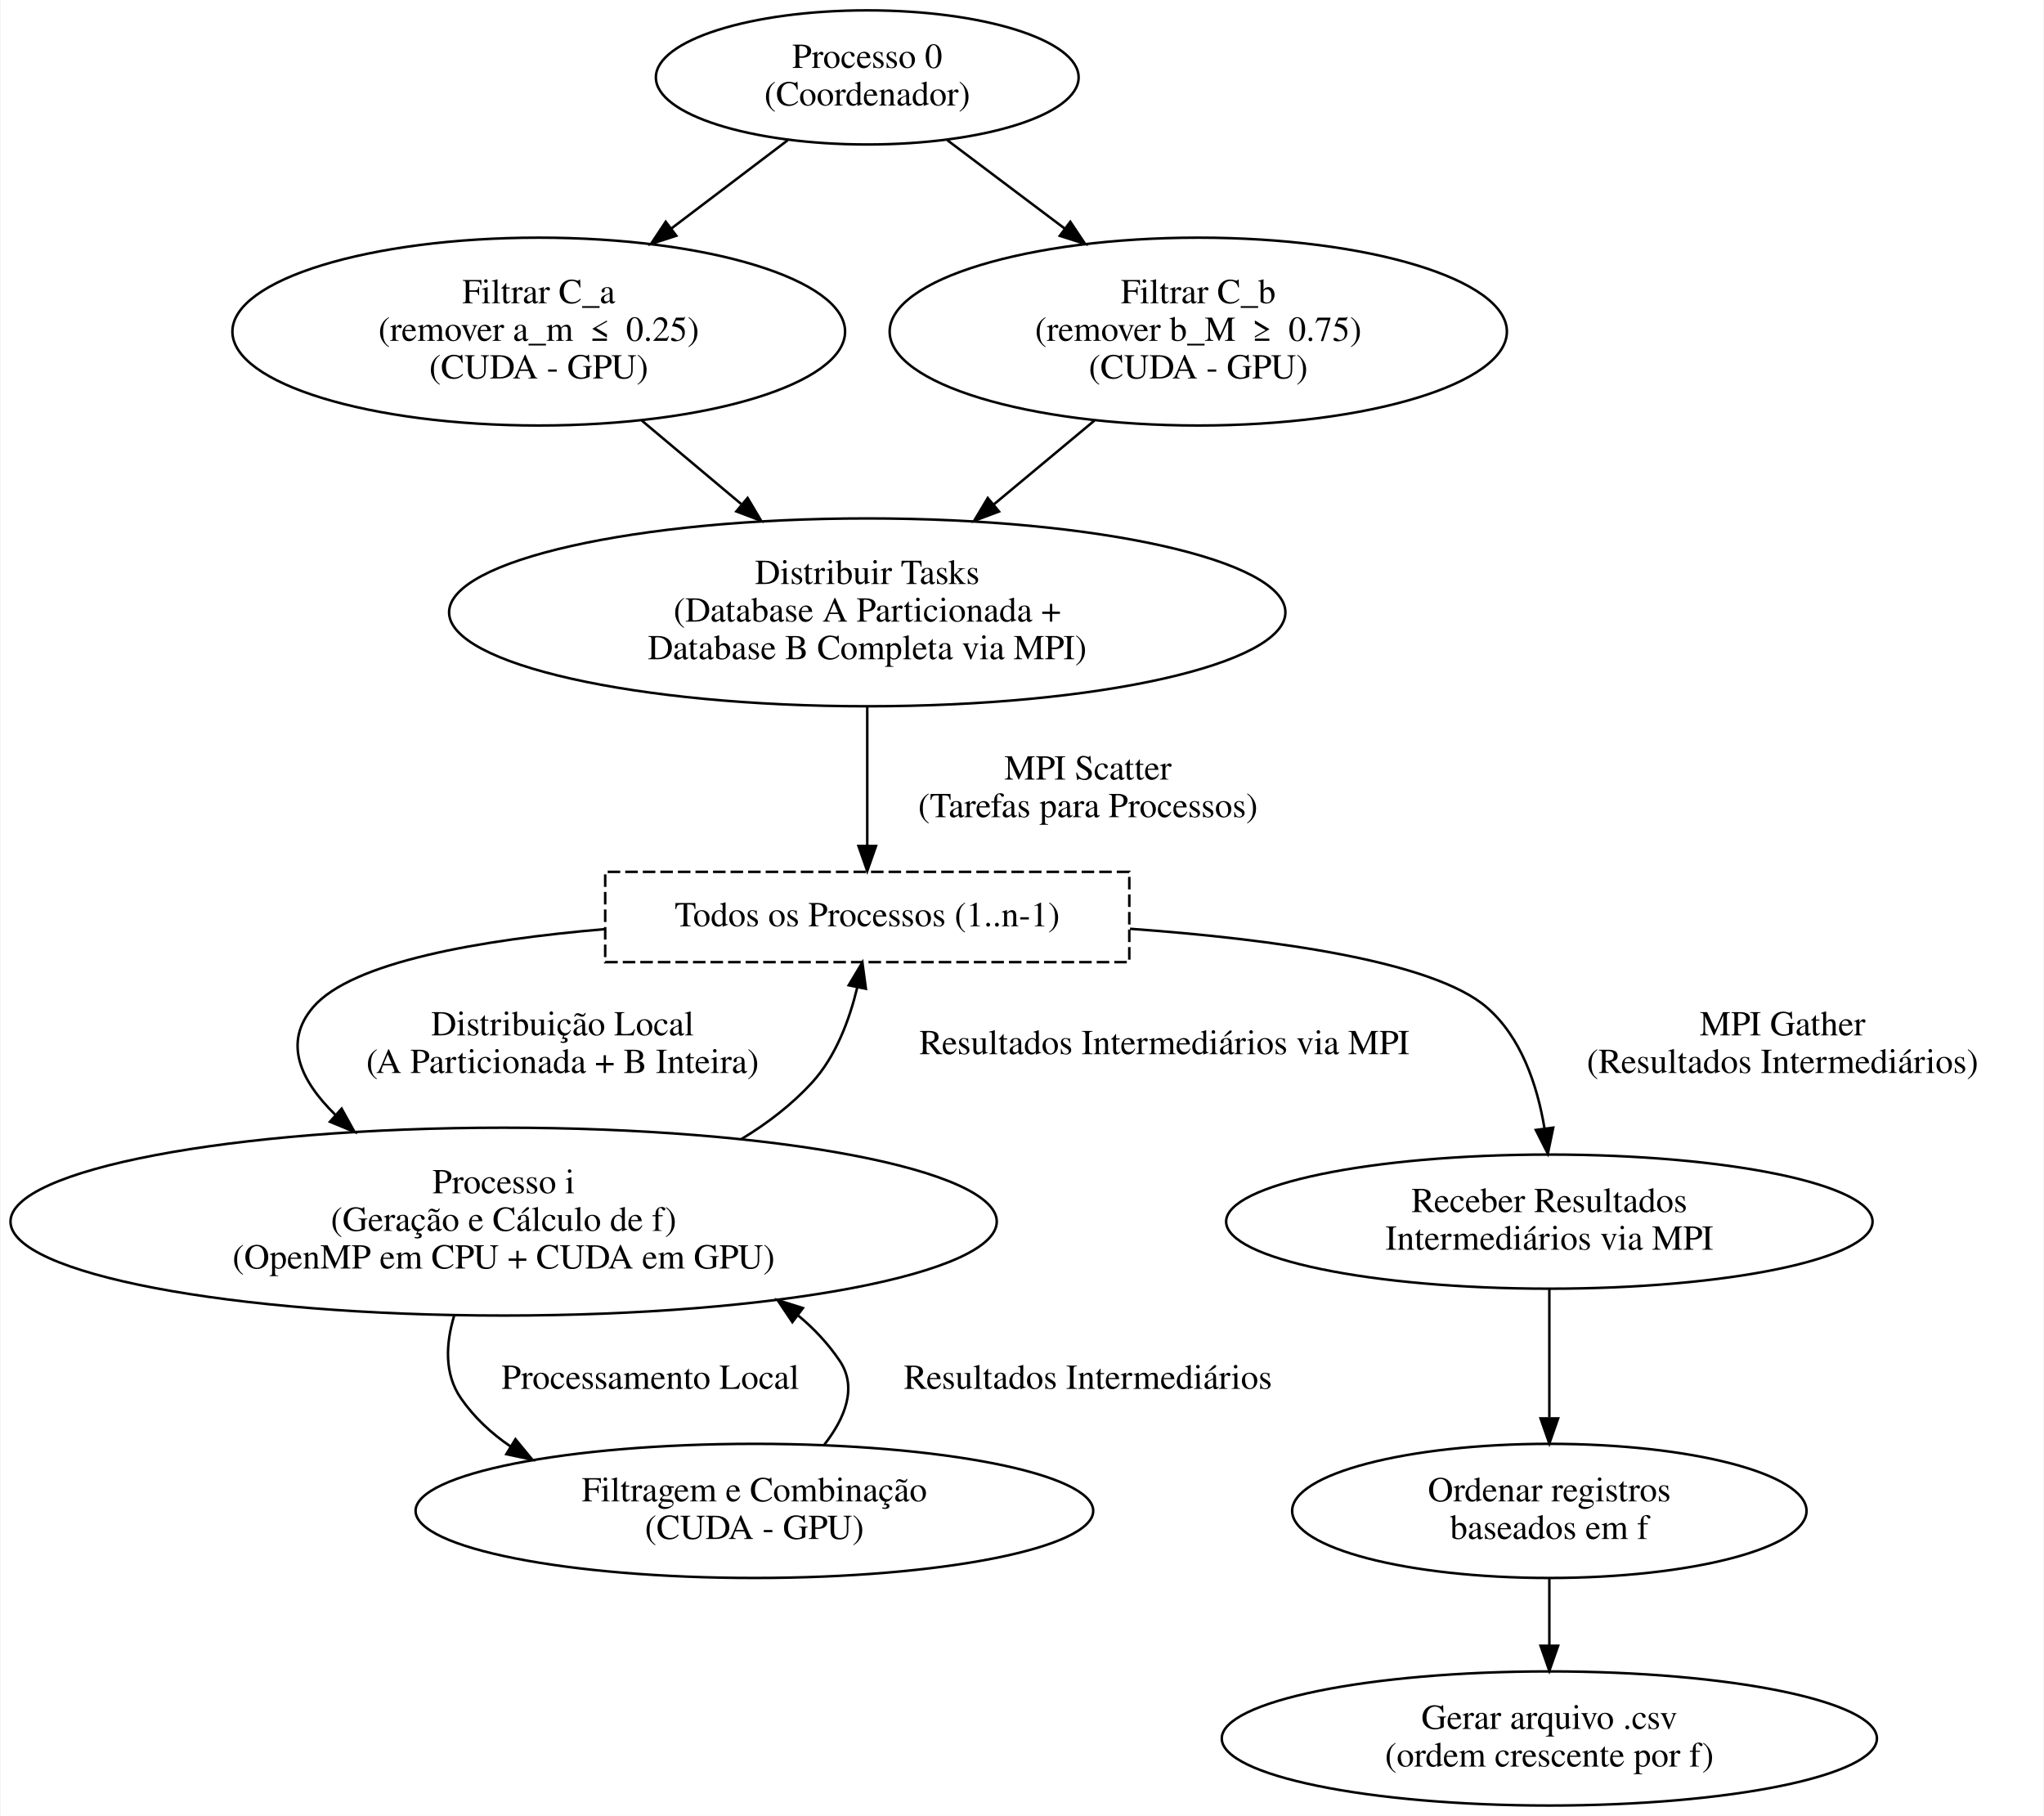
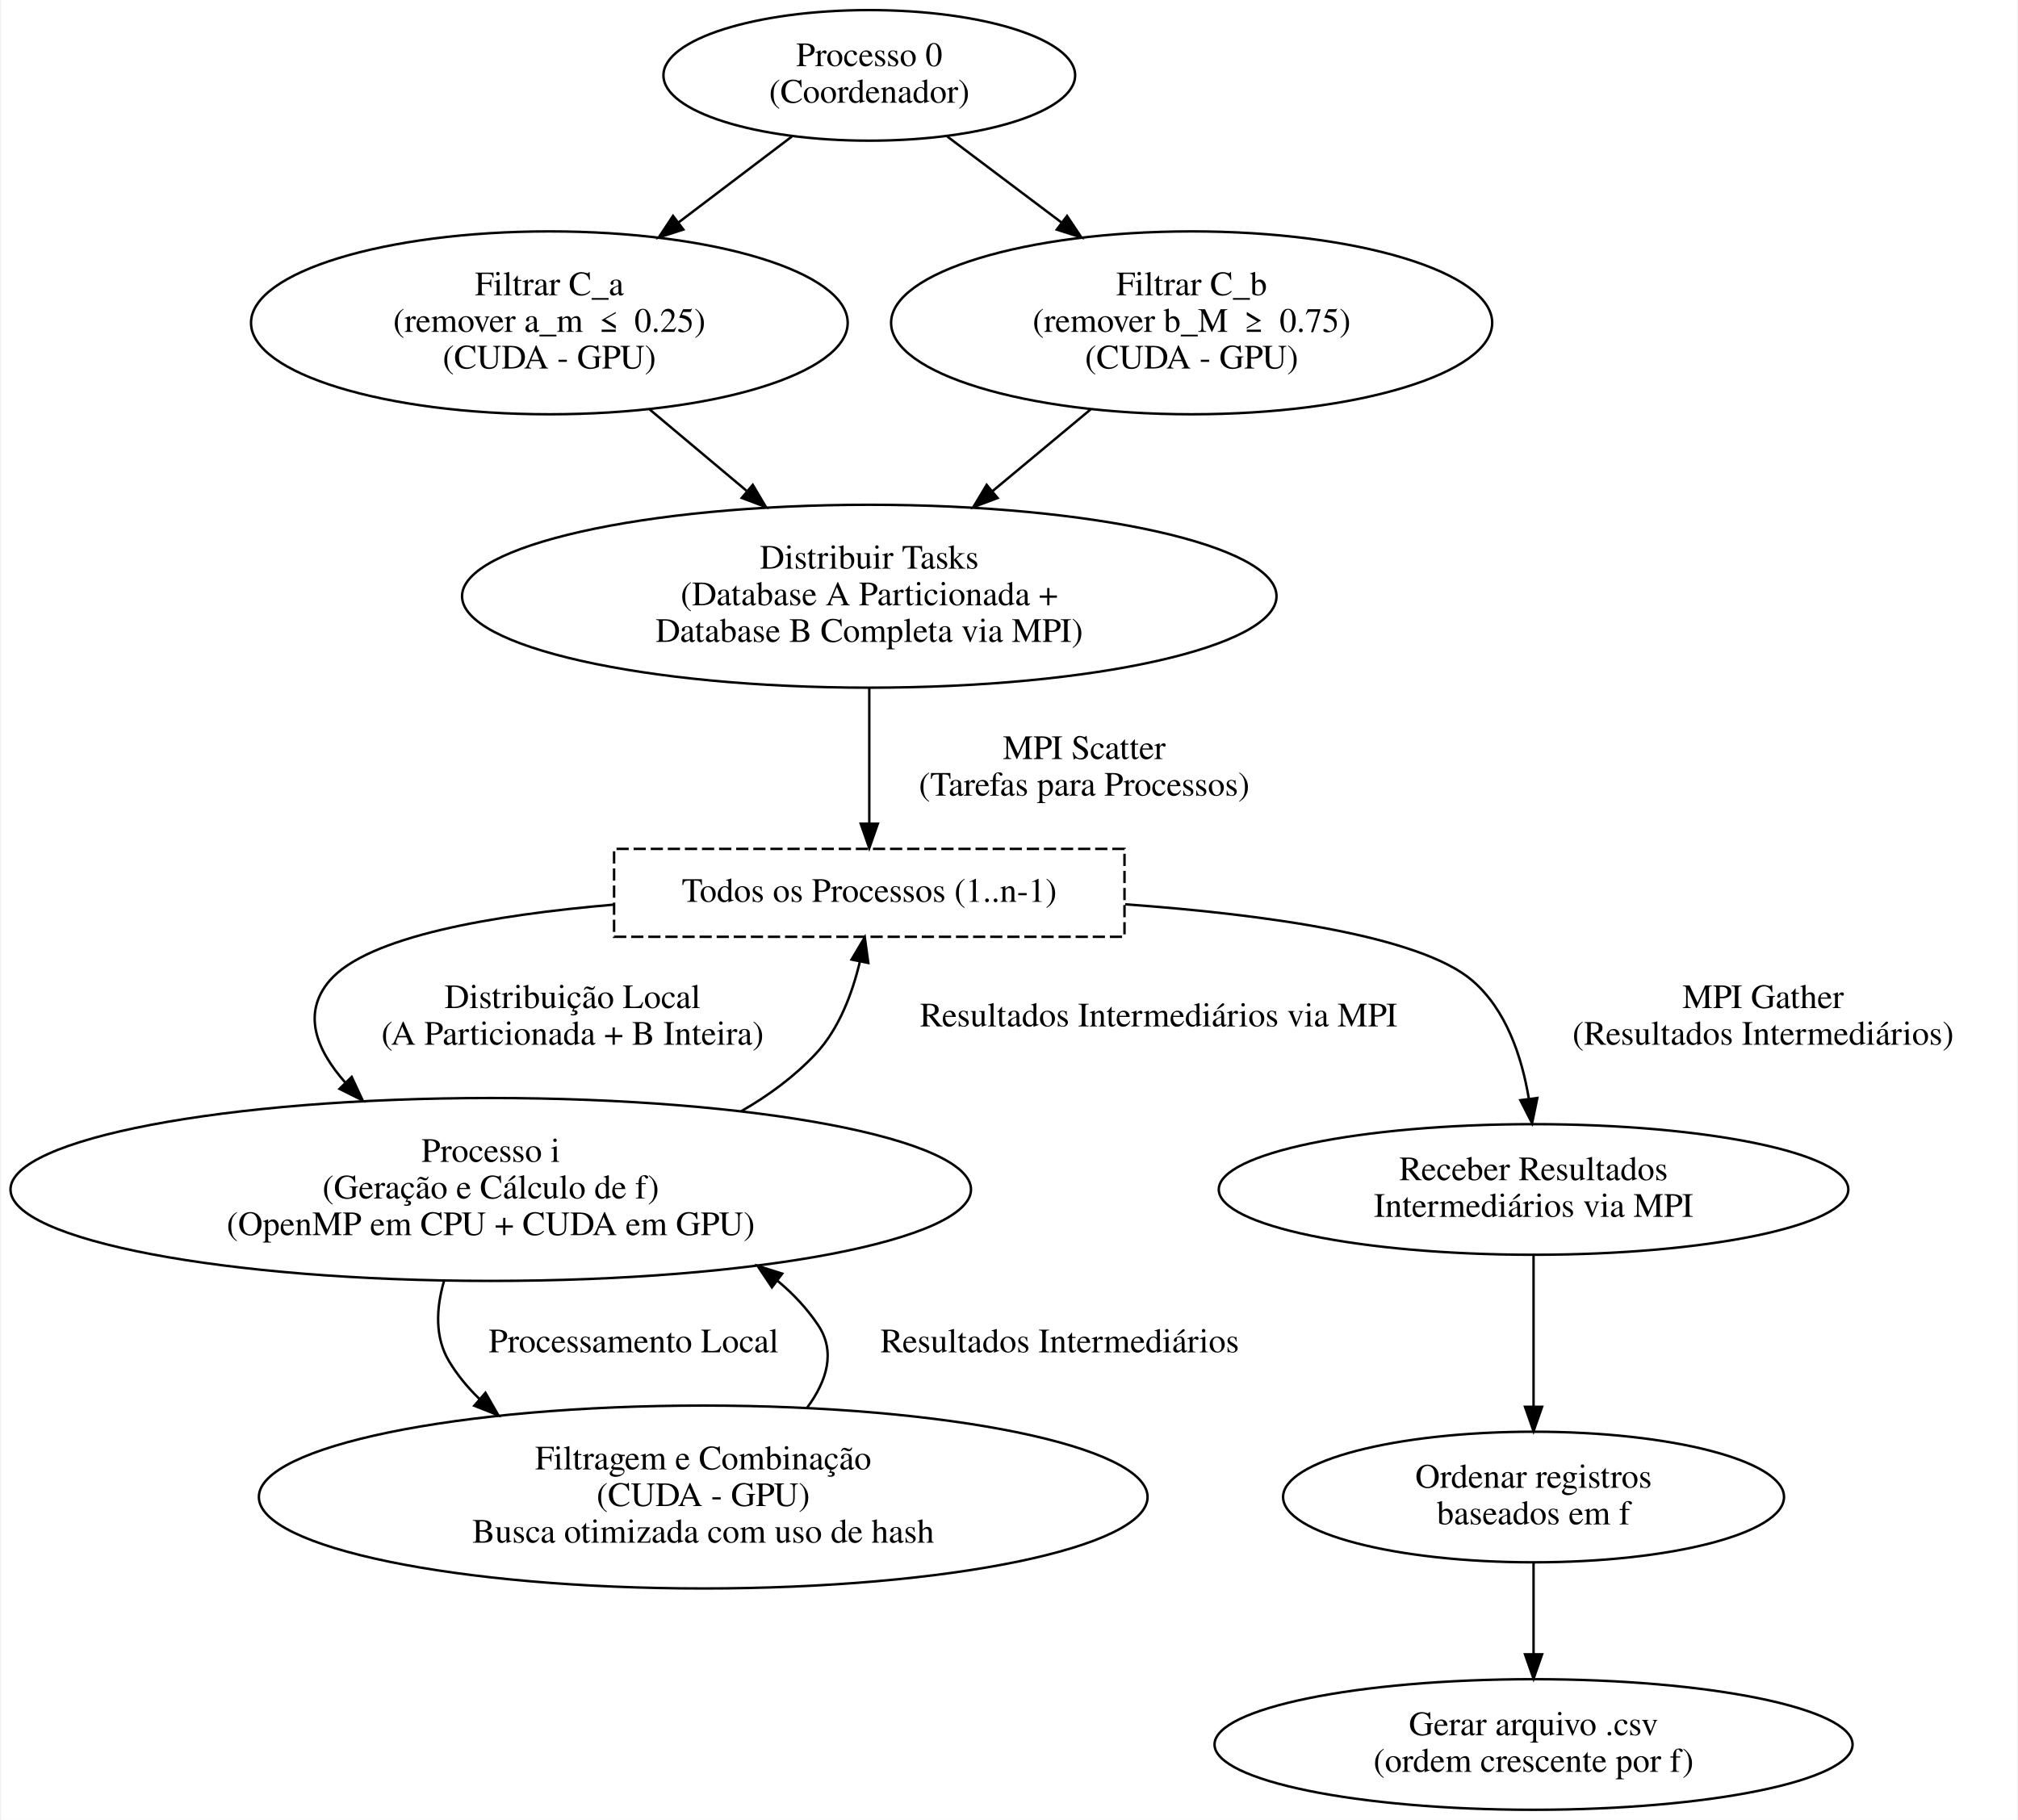
- <svg xmlns="http://www.w3.org/2000/svg" width="815pt" height="724pt" viewBox="0.00 0.00 814.58 724.08">
-   <g id="graph0" class="graph" transform="scale(1 1) rotate(0) translate(4 720.08)">
-     <polygon fill="white" stroke="transparent" points="-4,4 -4,-720.08 810.58,-720.08 810.58,4 -4,4" />
+ <svg xmlns="http://www.w3.org/2000/svg" width="826pt" height="745pt" viewBox="0.00 0.00 825.58 745.29">
+   <g id="graph0" class="graph" transform="scale(1 1) rotate(0) translate(4 741.29)">
+     <polygon fill="white" stroke="transparent" points="-4,4 -4,-741.29 821.58,-741.29 821.58,4 -4,4" />
    <g id="node1" class="node">
-       <ellipse fill="none" stroke="black" cx="341.58" cy="-689.21" rx="84.29" ry="26.74" />
-       <text text-anchor="middle" x="341.58" y="-693.01" font-family="Times,serif" font-size="14.00">Processo 0</text>
-       <text text-anchor="middle" x="341.58" y="-678.01" font-family="Times,serif" font-size="14.00">(Coordenador)</text>
+       <ellipse fill="none" stroke="black" cx="351.58" cy="-710.42" rx="84.29" ry="26.74" />
+       <text text-anchor="middle" x="351.58" y="-714.22" font-family="Times,serif" font-size="14.00">Processo 0</text>
+       <text text-anchor="middle" x="351.58" y="-699.22" font-family="Times,serif" font-size="14.00">(Coordenador)</text>
    </g>
    <g id="node2" class="node">
-       <ellipse fill="none" stroke="black" cx="210.58" cy="-587.86" rx="122.16" ry="37.45" />
-       <text text-anchor="middle" x="210.58" y="-599.16" font-family="Times,serif" font-size="14.00">Filtrar C_a</text>
-       <text text-anchor="middle" x="210.58" y="-584.16" font-family="Times,serif" font-size="14.00">(remover a_m ≤ 0.25)</text>
-       <text text-anchor="middle" x="210.58" y="-569.16" font-family="Times,serif" font-size="14.00">(CUDA - GPU)</text>
+       <ellipse fill="none" stroke="black" cx="220.58" cy="-609.08" rx="122.16" ry="37.45" />
+       <text text-anchor="middle" x="220.58" y="-620.38" font-family="Times,serif" font-size="14.00">Filtrar C_a</text>
+       <text text-anchor="middle" x="220.58" y="-605.38" font-family="Times,serif" font-size="14.00">(remover a_m ≤ 0.25)</text>
+       <text text-anchor="middle" x="220.58" y="-590.38" font-family="Times,serif" font-size="14.00">(CUDA - GPU)</text>
    </g>
    <g id="edge1" class="edge">
-       <path fill="none" stroke="black" d="M309.86,-664.16C295.94,-653.6 279.2,-640.91 263.47,-628.98" />
-       <polygon fill="black" stroke="black" points="265.44,-626.08 255.36,-622.83 261.21,-631.66 265.44,-626.08" />
+       <path fill="none" stroke="black" d="M319.86,-685.37C305.94,-674.81 289.2,-662.12 273.47,-650.19" />
+       <polygon fill="black" stroke="black" points="275.44,-647.29 265.36,-644.04 271.21,-652.87 275.44,-647.29" />
    </g>
    <g id="node3" class="node">
-       <ellipse fill="none" stroke="black" cx="473.58" cy="-587.86" rx="123.07" ry="37.45" />
-       <text text-anchor="middle" x="473.58" y="-599.16" font-family="Times,serif" font-size="14.00">Filtrar C_b</text>
-       <text text-anchor="middle" x="473.58" y="-584.16" font-family="Times,serif" font-size="14.00">(remover b_M ≥ 0.75)</text>
-       <text text-anchor="middle" x="473.58" y="-569.16" font-family="Times,serif" font-size="14.00">(CUDA - GPU)</text>
+       <ellipse fill="none" stroke="black" cx="483.58" cy="-609.08" rx="123.07" ry="37.45" />
+       <text text-anchor="middle" x="483.58" y="-620.38" font-family="Times,serif" font-size="14.00">Filtrar C_b</text>
+       <text text-anchor="middle" x="483.58" y="-605.38" font-family="Times,serif" font-size="14.00">(remover b_M ≥ 0.75)</text>
+       <text text-anchor="middle" x="483.58" y="-590.38" font-family="Times,serif" font-size="14.00">(CUDA - GPU)</text>
    </g>
    <g id="edge2" class="edge">
-       <path fill="none" stroke="black" d="M373.53,-664.16C387.56,-653.6 404.43,-640.91 420.27,-628.98" />
-       <polygon fill="black" stroke="black" points="422.56,-631.64 428.45,-622.83 418.35,-626.04 422.56,-631.64" />
+       <path fill="none" stroke="black" d="M383.53,-685.37C397.56,-674.81 414.43,-662.12 430.27,-650.19" />
+       <polygon fill="black" stroke="black" points="432.56,-652.85 438.45,-644.04 428.35,-647.26 432.56,-652.85" />
    </g>
    <g id="node4" class="node">
-       <ellipse fill="none" stroke="black" cx="341.58" cy="-475.91" rx="166.75" ry="37.45" />
-       <text text-anchor="middle" x="341.58" y="-487.21" font-family="Times,serif" font-size="14.00">Distribuir Tasks</text>
-       <text text-anchor="middle" x="341.58" y="-472.21" font-family="Times,serif" font-size="14.00">(Database A Particionada +</text>
-       <text text-anchor="middle" x="341.58" y="-457.21" font-family="Times,serif" font-size="14.00">Database B Completa via MPI)</text>
+       <ellipse fill="none" stroke="black" cx="351.58" cy="-497.12" rx="166.75" ry="37.45" />
+       <text text-anchor="middle" x="351.58" y="-508.42" font-family="Times,serif" font-size="14.00">Distribuir Tasks</text>
+       <text text-anchor="middle" x="351.58" y="-493.42" font-family="Times,serif" font-size="14.00">(Database A Particionada +</text>
+       <text text-anchor="middle" x="351.58" y="-478.42" font-family="Times,serif" font-size="14.00">Database B Completa via MPI)</text>
    </g>
    <g id="edge3" class="edge">
-       <path fill="none" stroke="black" d="M251.67,-552.38C264.22,-541.84 278.17,-530.13 291.26,-519.15" />
-       <polygon fill="black" stroke="black" points="293.87,-521.52 299.28,-512.41 289.37,-516.16 293.87,-521.52" />
+       <path fill="none" stroke="black" d="M261.67,-573.59C274.22,-563.05 288.17,-551.35 301.26,-540.36" />
+       <polygon fill="black" stroke="black" points="303.87,-542.74 309.28,-533.63 299.37,-537.37 303.87,-542.74" />
    </g>
    <g id="edge4" class="edge">
-       <path fill="none" stroke="black" d="M432.17,-552.38C419.41,-541.74 405.21,-529.91 391.91,-518.83" />
-       <polygon fill="black" stroke="black" points="394.12,-516.12 384.2,-512.41 389.64,-521.5 394.12,-516.12" />
+       <path fill="none" stroke="black" d="M442.17,-573.59C429.41,-562.95 415.21,-551.13 401.91,-540.05" />
+       <polygon fill="black" stroke="black" points="404.12,-537.34 394.2,-533.63 399.64,-542.72 404.12,-537.34" />
    </g>
    <g id="node9" class="node">
-       <polygon fill="none" stroke="black" stroke-dasharray="5,2" points="446.08,-372.43 237.08,-372.43 237.08,-336.43 446.08,-336.43 446.08,-372.43" />
-       <text text-anchor="middle" x="341.58" y="-350.73" font-family="Times,serif" font-size="14.00">Todos os Processos (1..n-1)</text>
+       <polygon fill="none" stroke="black" stroke-dasharray="5,2" points="456.08,-393.65 247.08,-393.65 247.08,-357.65 456.08,-357.65 456.08,-393.65" />
+       <text text-anchor="middle" x="351.58" y="-371.95" font-family="Times,serif" font-size="14.00">Todos os Processos (1..n-1)</text>
    </g>
    <g id="edge5" class="edge">
-       <path fill="none" stroke="black" d="M341.58,-438.41C341.58,-420.51 341.58,-399.31 341.58,-382.82" />
-       <polygon fill="black" stroke="black" points="345.08,-382.75 341.58,-372.75 338.08,-382.75 345.08,-382.75" />
-       <text text-anchor="middle" x="429.58" y="-409.23" font-family="Times,serif" font-size="14.00">MPI Scatter</text>
-       <text text-anchor="middle" x="429.58" y="-394.23" font-family="Times,serif" font-size="14.00">(Tarefas para Processos)</text>
+       <path fill="none" stroke="black" d="M351.58,-459.63C351.58,-441.73 351.58,-420.53 351.58,-404.03" />
+       <polygon fill="black" stroke="black" points="355.08,-403.96 351.58,-393.96 348.08,-403.96 355.08,-403.96" />
+       <text text-anchor="middle" x="439.58" y="-430.45" font-family="Times,serif" font-size="14.00">MPI Scatter</text>
+       <text text-anchor="middle" x="439.58" y="-415.45" font-family="Times,serif" font-size="14.00">(Tarefas para Processos)</text>
    </g>
    <g id="node5" class="node">
-       <ellipse fill="none" stroke="black" cx="196.58" cy="-232.96" rx="196.65" ry="37.45" />
-       <text text-anchor="middle" x="196.58" y="-244.26" font-family="Times,serif" font-size="14.00">Processo i</text>
-       <text text-anchor="middle" x="196.58" y="-229.26" font-family="Times,serif" font-size="14.00">(Geração e Cálculo de f)</text>
-       <text text-anchor="middle" x="196.58" y="-214.26" font-family="Times,serif" font-size="14.00">(OpenMP em CPU + CUDA em GPU)</text>
+       <ellipse fill="none" stroke="black" cx="196.58" cy="-254.17" rx="196.65" ry="37.45" />
+       <text text-anchor="middle" x="196.58" y="-265.47" font-family="Times,serif" font-size="14.00">Processo i</text>
+       <text text-anchor="middle" x="196.58" y="-250.47" font-family="Times,serif" font-size="14.00">(Geração e Cálculo de f)</text>
+       <text text-anchor="middle" x="196.58" y="-235.47" font-family="Times,serif" font-size="14.00">(OpenMP em CPU + CUDA em GPU)</text>
    </g>
    <g id="edge8" class="edge">
-       <path fill="none" stroke="black" d="M291.42,-265.89C301.83,-272.19 311.54,-279.64 319.58,-288.43 329.05,-298.81 334.47,-313.43 337.55,-326.17" />
-       <polygon fill="black" stroke="black" points="334.19,-327.21 339.63,-336.3 341.05,-325.8 334.19,-327.21" />
-       <text text-anchor="middle" x="460.08" y="-299.73" font-family="Times,serif" font-size="14.00">Resultados Intermediários via MPI</text>
+       <path fill="none" stroke="black" d="M299.08,-286.18C310.34,-292.63 320.86,-300.37 329.58,-309.65 339.2,-319.89 344.62,-334.5 347.68,-347.27" />
+       <polygon fill="black" stroke="black" points="344.32,-348.32 349.73,-357.43 351.18,-346.93 344.32,-348.32" />
+       <text text-anchor="middle" x="470.08" y="-320.95" font-family="Times,serif" font-size="14.00">Resultados Intermediários via MPI</text>
    </g>
    <g id="node10" class="node">
-       <ellipse fill="none" stroke="black" cx="296.58" cy="-117.61" rx="135.11" ry="26.74" />
-       <text text-anchor="middle" x="296.58" y="-121.41" font-family="Times,serif" font-size="14.00">Filtragem e Combinação</text>
-       <text text-anchor="middle" x="296.58" y="-106.41" font-family="Times,serif" font-size="14.00">(CUDA - GPU)</text>
+       <ellipse fill="none" stroke="black" cx="283.58" cy="-128.22" rx="181.95" ry="37.45" />
+       <text text-anchor="middle" x="283.58" y="-139.52" font-family="Times,serif" font-size="14.00">Filtragem e Combinação</text>
+       <text text-anchor="middle" x="283.58" y="-124.52" font-family="Times,serif" font-size="14.00">(CUDA - GPU)</text>
+       <text text-anchor="middle" x="283.58" y="-109.52" font-family="Times,serif" font-size="14.00">Busca otimizada com uso de hash</text>
    </g>
    <g id="edge9" class="edge">
-       <path fill="none" stroke="black" d="M176.89,-195.59C173.46,-184.24 172.86,-172.18 179.58,-162.48 184.88,-154.82 191.71,-148.5 199.38,-143.27" />
-       <polygon fill="black" stroke="black" points="201.29,-146.21 208.02,-138.03 197.66,-140.23 201.29,-146.21" />
-       <text text-anchor="middle" x="255.08" y="-166.28" font-family="Times,serif" font-size="14.00">Processamento Local</text>
+       <path fill="none" stroke="black" d="M177.41,-216.56C174.21,-205.44 173.6,-193.57 179.58,-183.69 182.97,-178.09 187.15,-173.03 191.87,-168.47" />
+       <polygon fill="black" stroke="black" points="194.41,-170.9 199.69,-161.71 189.83,-165.6 194.41,-170.9" />
+       <text text-anchor="middle" x="255.08" y="-187.49" font-family="Times,serif" font-size="14.00">Processamento Local</text>
    </g>
    <g id="node6" class="node">
-       <ellipse fill="none" stroke="black" cx="613.58" cy="-232.96" rx="128.89" ry="26.74" />
-       <text text-anchor="middle" x="613.58" y="-236.76" font-family="Times,serif" font-size="14.00">Receber Resultados</text>
-       <text text-anchor="middle" x="613.58" y="-221.76" font-family="Times,serif" font-size="14.00">Intermediários via MPI</text>
+       <ellipse fill="none" stroke="black" cx="623.58" cy="-254.17" rx="128.89" ry="26.74" />
+       <text text-anchor="middle" x="623.58" y="-257.97" font-family="Times,serif" font-size="14.00">Receber Resultados</text>
+       <text text-anchor="middle" x="623.58" y="-242.97" font-family="Times,serif" font-size="14.00">Intermediários via MPI</text>
    </g>
    <g id="node7" class="node">
-       <ellipse fill="none" stroke="black" cx="613.58" cy="-117.61" rx="102.56" ry="26.74" />
-       <text text-anchor="middle" x="613.58" y="-121.41" font-family="Times,serif" font-size="14.00">Ordenar registros</text>
-       <text text-anchor="middle" x="613.58" y="-106.41" font-family="Times,serif" font-size="14.00">baseados em f</text>
+       <ellipse fill="none" stroke="black" cx="623.58" cy="-128.22" rx="102.56" ry="26.74" />
+       <text text-anchor="middle" x="623.58" y="-132.02" font-family="Times,serif" font-size="14.00">Ordenar registros</text>
+       <text text-anchor="middle" x="623.58" y="-117.02" font-family="Times,serif" font-size="14.00">baseados em f</text>
    </g>
    <g id="edge11" class="edge">
-       <path fill="none" stroke="black" d="M613.58,-205.95C613.58,-190.83 613.58,-171.55 613.58,-154.94" />
-       <polygon fill="black" stroke="black" points="617.08,-154.49 613.58,-144.49 610.08,-154.49 617.08,-154.49" />
+       <path fill="none" stroke="black" d="M623.58,-227.19C623.58,-209.25 623.58,-185.17 623.58,-165.37" />
+       <polygon fill="black" stroke="black" points="627.08,-165.17 623.58,-155.17 620.08,-165.17 627.08,-165.17" />
    </g>
    <g id="node8" class="node">
-       <ellipse fill="none" stroke="black" cx="613.58" cy="-26.87" rx="130.63" ry="26.74" />
-       <text text-anchor="middle" x="613.58" y="-30.67" font-family="Times,serif" font-size="14.00">Gerar arquivo .csv</text>
-       <text text-anchor="middle" x="613.58" y="-15.67" font-family="Times,serif" font-size="14.00">(ordem crescente por f)</text>
+       <ellipse fill="none" stroke="black" cx="623.58" cy="-26.87" rx="130.63" ry="26.74" />
+       <text text-anchor="middle" x="623.58" y="-30.67" font-family="Times,serif" font-size="14.00">Gerar arquivo .csv</text>
+       <text text-anchor="middle" x="623.58" y="-15.67" font-family="Times,serif" font-size="14.00">(ordem crescente por f)</text>
    </g>
    <g id="edge12" class="edge">
-       <path fill="none" stroke="black" d="M613.58,-90.47C613.58,-82.16 613.58,-72.82 613.58,-63.95" />
-       <polygon fill="black" stroke="black" points="617.08,-63.83 613.58,-53.83 610.08,-63.83 617.08,-63.83" />
+       <path fill="none" stroke="black" d="M623.58,-101.11C623.58,-89.71 623.58,-76.14 623.58,-63.8" />
+       <polygon fill="black" stroke="black" points="627.08,-63.8 623.58,-53.8 620.08,-63.8 627.08,-63.8" />
    </g>
    <g id="edge7" class="edge">
-       <path fill="none" stroke="black" d="M236.87,-349.59C187.51,-345.35 136.06,-336.56 120.58,-318.43 108.52,-304.32 115.59,-289.17 129.37,-275.65" />
-       <polygon fill="black" stroke="black" points="131.98,-278.01 137.11,-268.74 127.32,-272.78 131.98,-278.01" />
-       <text text-anchor="middle" x="220.08" y="-307.23" font-family="Times,serif" font-size="14.00">Distribuição Local</text>
-       <text text-anchor="middle" x="220.08" y="-292.23" font-family="Times,serif" font-size="14.00">(A Particionada + B Inteira)</text>
+       <path fill="none" stroke="black" d="M246.87,-370.81C197.51,-366.57 146.06,-357.78 130.58,-339.65 119.26,-326.39 125.05,-311.53 136.96,-298.01" />
+       <polygon fill="black" stroke="black" points="139.65,-300.26 144.13,-290.65 134.64,-295.37 139.65,-300.26" />
+       <text text-anchor="middle" x="230.08" y="-328.45" font-family="Times,serif" font-size="14.00">Distribuição Local</text>
+       <text text-anchor="middle" x="230.08" y="-313.45" font-family="Times,serif" font-size="14.00">(A Particionada + B Inteira)</text>
    </g>
    <g id="edge6" class="edge">
-       <path fill="none" stroke="black" d="M446.36,-349.73C503.66,-345.6 567.22,-336.86 588.58,-318.43 602.38,-306.52 608.75,-287.37 611.62,-270.32" />
-       <polygon fill="black" stroke="black" points="615.13,-270.43 612.98,-260.05 608.19,-269.51 615.13,-270.43" />
-       <text text-anchor="middle" x="706.58" y="-307.23" font-family="Times,serif" font-size="14.00">MPI Gather</text>
-       <text text-anchor="middle" x="706.58" y="-292.23" font-family="Times,serif" font-size="14.00">(Resultados Intermediários)</text>
+       <path fill="none" stroke="black" d="M456.36,-370.95C513.66,-366.81 577.22,-358.07 598.58,-339.65 612.38,-327.73 618.75,-308.59 621.62,-291.53" />
+       <polygon fill="black" stroke="black" points="625.13,-291.64 622.98,-281.27 618.19,-290.72 625.13,-291.64" />
+       <text text-anchor="middle" x="717.58" y="-328.45" font-family="Times,serif" font-size="14.00">MPI Gather</text>
+       <text text-anchor="middle" x="717.58" y="-313.45" font-family="Times,serif" font-size="14.00">(Resultados Intermediários)</text>
    </g>
    <g id="edge10" class="edge">
-       <path fill="none" stroke="black" d="M324.44,-143.99C332.66,-154.55 337.76,-166.81 330.58,-177.48 325.99,-184.29 320.39,-190.25 314.11,-195.47" />
-       <polygon fill="black" stroke="black" points="311.72,-192.89 305.82,-201.68 315.92,-198.49 311.72,-192.89" />
-       <text text-anchor="middle" x="429.58" y="-166.28" font-family="Times,serif" font-size="14.00">Resultados Intermediários</text>
+       <path fill="none" stroke="black" d="M326.2,-164.9C334.17,-175.74 337.97,-187.7 330.58,-198.69 325.99,-205.51 320.39,-211.47 314.11,-216.68" />
+       <polygon fill="black" stroke="black" points="311.72,-214.1 305.82,-222.9 315.92,-219.7 311.72,-214.1" />
+       <text text-anchor="middle" x="429.58" y="-187.49" font-family="Times,serif" font-size="14.00">Resultados Intermediários</text>
    </g>
  </g>
</svg>
